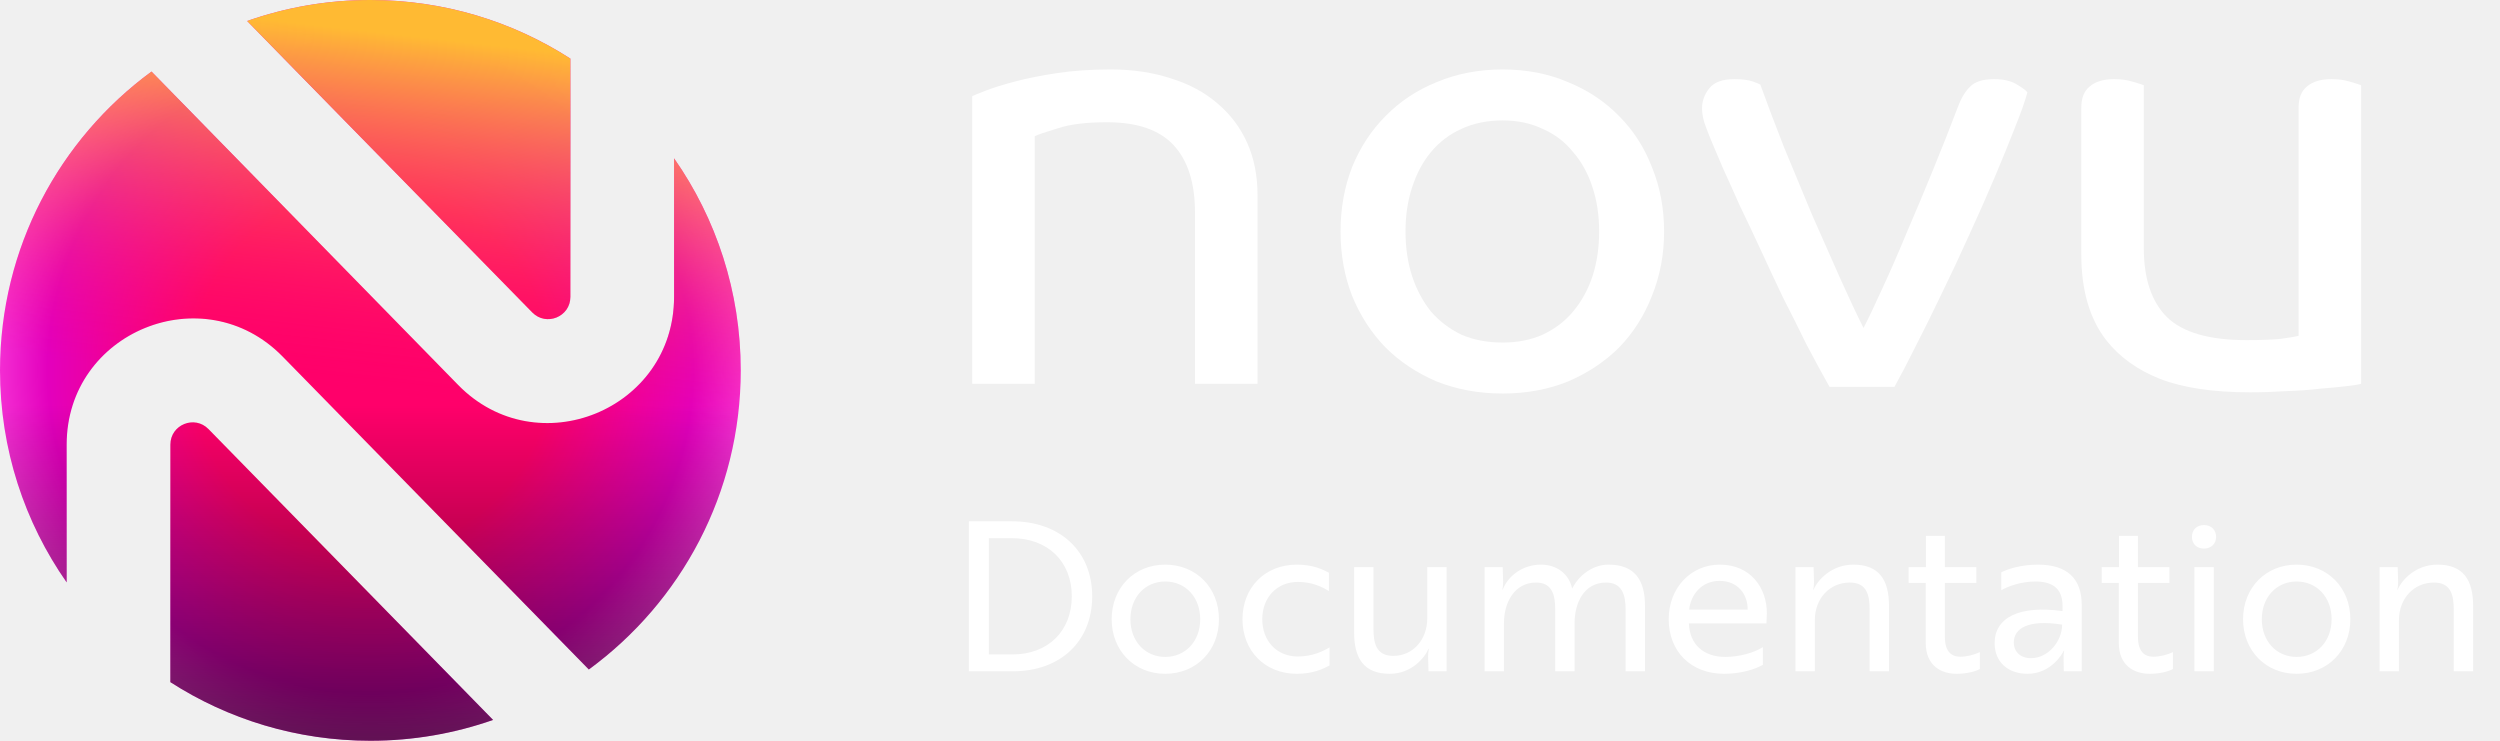
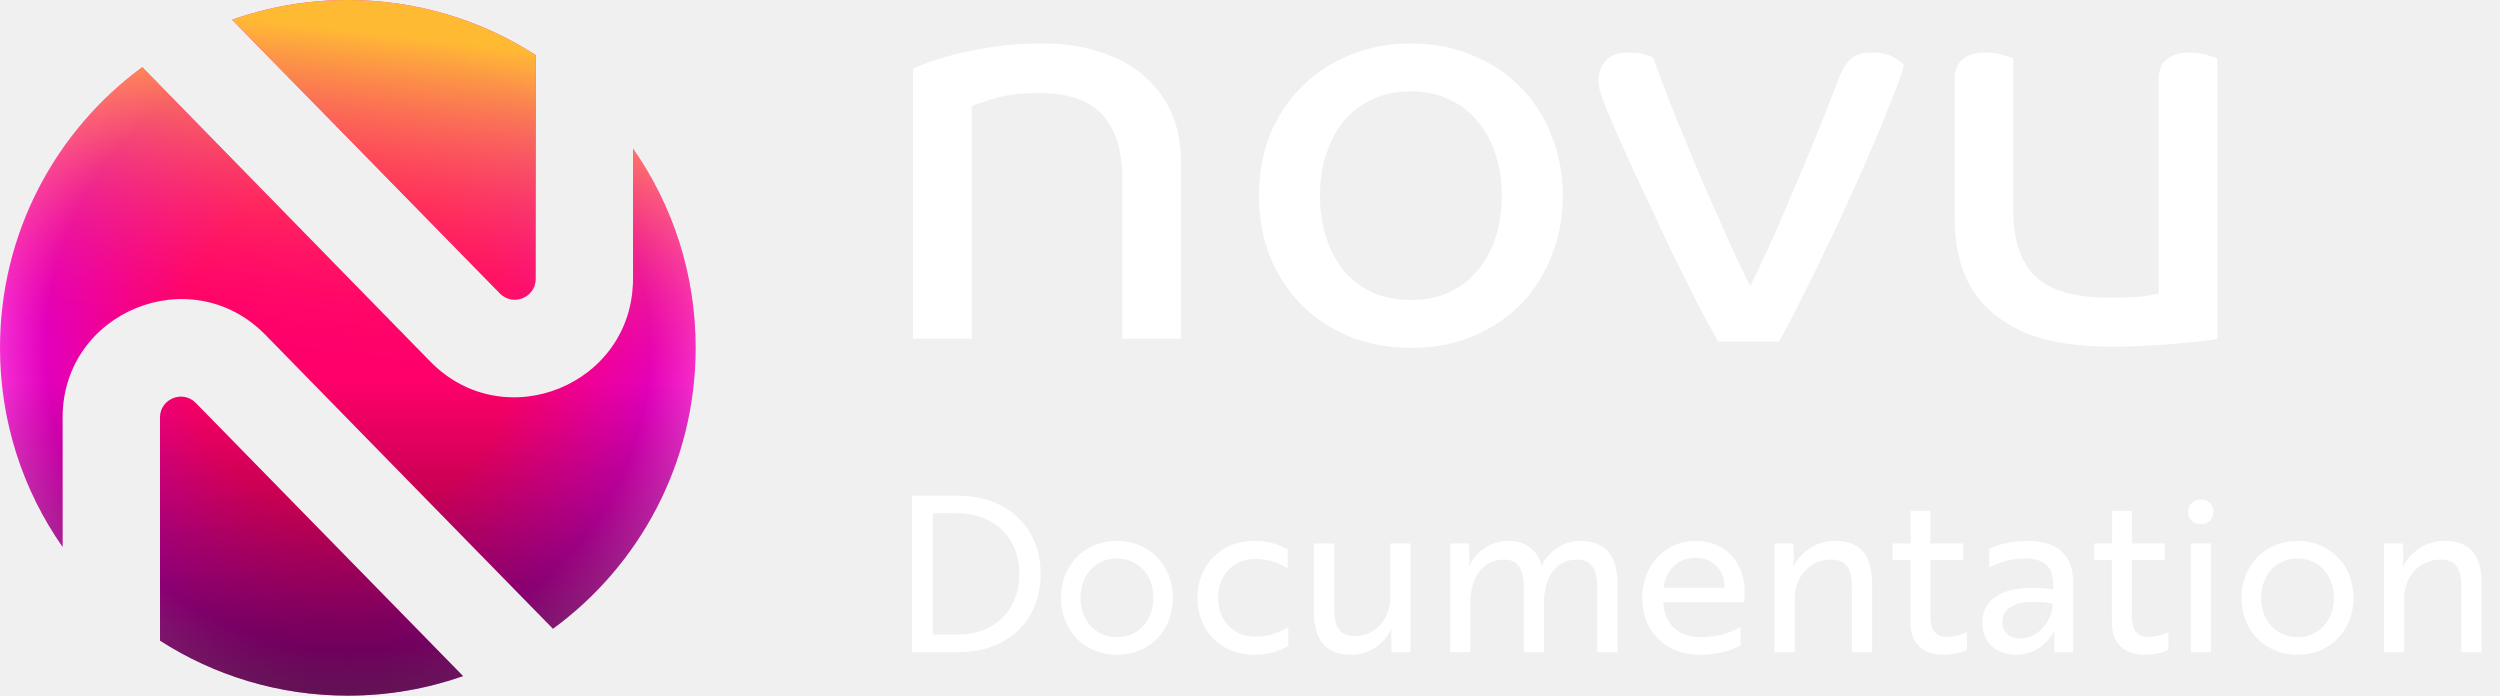
- <svg xmlns="http://www.w3.org/2000/svg" width="108" height="32" viewBox="0 0 108 32" fill="none">
-   <path d="M51.624 16.581V9.187C51.624 7.911 51.318 6.941 50.706 6.277C50.094 5.613 49.133 5.281 47.821 5.281C46.93 5.281 46.222 5.368 45.697 5.543C45.173 5.7 44.841 5.814 44.701 5.884V16.581H42V4.154C42.07 4.119 42.262 4.04 42.577 3.918C42.892 3.795 43.311 3.664 43.836 3.524C44.36 3.385 44.972 3.262 45.671 3.157C46.37 3.052 47.14 3 47.979 3C48.94 3 49.814 3.131 50.601 3.393C51.388 3.638 52.052 3.996 52.594 4.468C53.153 4.94 53.581 5.508 53.879 6.172C54.176 6.836 54.325 7.588 54.325 8.427V16.581H51.624Z" fill="white" />
-   <path d="M71.889 10C71.889 10.996 71.714 11.923 71.364 12.779C71.032 13.636 70.56 14.378 69.948 15.008C69.336 15.619 68.602 16.109 67.745 16.476C66.889 16.825 65.945 17 64.913 17C63.882 17 62.929 16.825 62.055 16.476C61.199 16.109 60.464 15.619 59.852 15.008C59.241 14.378 58.76 13.636 58.41 12.779C58.078 11.923 57.912 10.996 57.912 10C57.912 9.004 58.078 8.077 58.41 7.221C58.76 6.365 59.241 5.63 59.852 5.019C60.464 4.39 61.199 3.9 62.055 3.551C62.929 3.184 63.882 3 64.913 3C65.945 3 66.889 3.184 67.745 3.551C68.602 3.9 69.336 4.39 69.948 5.019C70.56 5.63 71.032 6.365 71.364 7.221C71.714 8.077 71.889 9.004 71.889 10ZM69.083 10C69.083 9.301 68.987 8.663 68.794 8.086C68.602 7.492 68.322 6.985 67.955 6.566C67.606 6.129 67.168 5.796 66.644 5.569C66.137 5.325 65.56 5.202 64.913 5.202C64.249 5.202 63.655 5.325 63.13 5.569C62.623 5.796 62.186 6.129 61.819 6.566C61.469 6.985 61.199 7.492 61.006 8.086C60.814 8.663 60.718 9.301 60.718 10C60.718 10.699 60.814 11.346 61.006 11.94C61.199 12.517 61.469 13.024 61.819 13.461C62.186 13.88 62.623 14.212 63.13 14.457C63.655 14.684 64.249 14.798 64.913 14.798C65.56 14.798 66.137 14.684 66.644 14.457C67.168 14.212 67.606 13.88 67.955 13.461C68.322 13.024 68.602 12.517 68.794 11.94C68.987 11.346 69.083 10.699 69.083 10Z" fill="white" />
-   <path d="M87.583 3.996C87.479 4.381 87.295 4.896 87.033 5.543C86.788 6.172 86.5 6.88 86.167 7.667C85.835 8.453 85.468 9.283 85.066 10.157C84.681 11.014 84.288 11.853 83.886 12.674C83.501 13.478 83.126 14.239 82.758 14.955C82.409 15.654 82.103 16.24 81.841 16.712H79.035C78.72 16.152 78.388 15.541 78.038 14.876C77.706 14.195 77.365 13.513 77.016 12.832C76.684 12.132 76.36 11.442 76.046 10.76C75.731 10.079 75.434 9.449 75.154 8.873C74.892 8.278 74.656 7.754 74.446 7.3C74.254 6.845 74.105 6.496 74 6.251C73.895 6.006 73.79 5.744 73.686 5.464C73.581 5.185 73.528 4.923 73.528 4.678C73.528 4.363 73.633 4.075 73.843 3.813C74.053 3.551 74.411 3.419 74.918 3.419C75.268 3.419 75.539 3.454 75.731 3.524C75.923 3.594 76.028 3.638 76.046 3.655C76.343 4.477 76.684 5.377 77.068 6.356C77.47 7.335 77.872 8.305 78.275 9.266C78.694 10.21 79.096 11.119 79.481 11.992C79.865 12.849 80.206 13.574 80.503 14.168C80.713 13.767 80.984 13.198 81.316 12.464C81.666 11.713 82.024 10.891 82.391 10C82.776 9.109 83.161 8.191 83.545 7.247C83.93 6.303 84.271 5.438 84.568 4.652C84.708 4.267 84.882 3.97 85.092 3.76C85.302 3.533 85.652 3.419 86.141 3.419C86.561 3.419 86.893 3.498 87.138 3.655C87.4 3.813 87.549 3.926 87.583 3.996Z" fill="white" />
-   <path d="M99.299 4.652C99.299 4.232 99.421 3.926 99.666 3.734C99.911 3.524 100.261 3.419 100.715 3.419C101.012 3.419 101.275 3.454 101.502 3.524C101.747 3.594 101.913 3.647 102 3.682V16.581C101.878 16.616 101.659 16.65 101.344 16.685C101.047 16.72 100.68 16.755 100.243 16.79C99.806 16.843 99.325 16.878 98.801 16.895C98.276 16.93 97.743 16.948 97.201 16.948C95.611 16.948 94.317 16.755 93.32 16.371C92.341 15.986 91.564 15.427 90.987 14.693C90.27 13.767 89.912 12.534 89.912 10.996V4.652C89.912 4.232 90.034 3.926 90.279 3.734C90.523 3.524 90.873 3.419 91.328 3.419C91.625 3.419 91.887 3.454 92.114 3.524C92.359 3.594 92.525 3.647 92.612 3.682V10.708C92.612 12.036 92.945 13.033 93.609 13.697C94.291 14.361 95.436 14.693 97.044 14.693C97.656 14.693 98.145 14.675 98.512 14.64C98.897 14.588 99.159 14.544 99.299 14.509V4.652Z" fill="white" />
-   <path d="M43.754 29C45.815 29 47.183 27.704 47.183 25.76C47.183 23.816 45.797 22.52 43.718 22.52H41.855V29H43.754ZM43.709 23.249C45.266 23.249 46.301 24.257 46.301 25.76C46.301 27.263 45.275 28.271 43.745 28.271H42.719V23.249H43.709ZM50.337 24.392C49.005 24.392 48.024 25.391 48.024 26.75C48.024 28.109 49.005 29.108 50.337 29.108C51.678 29.108 52.659 28.109 52.659 26.75C52.659 25.391 51.678 24.392 50.337 24.392ZM50.337 28.379C49.473 28.379 48.834 27.704 48.834 26.75C48.834 25.796 49.473 25.121 50.337 25.121C51.21 25.121 51.849 25.796 51.849 26.75C51.849 27.704 51.21 28.379 50.337 28.379ZM54.53 26.75C54.53 25.805 55.169 25.139 56.069 25.139C56.654 25.139 57.095 25.337 57.41 25.535V24.743C57.14 24.599 56.717 24.392 56.024 24.392C54.638 24.392 53.675 25.391 53.675 26.75C53.675 28.109 54.638 29.108 56.024 29.108C56.726 29.108 57.167 28.892 57.437 28.748V27.965C57.158 28.136 56.69 28.361 56.069 28.361C55.16 28.361 54.53 27.695 54.53 26.75ZM62.493 29V24.5H61.657V26.714C61.657 27.632 61.044 28.334 60.19 28.334C59.443 28.334 59.334 27.776 59.334 27.155V24.5H58.498V27.326C58.498 28.451 58.929 29.108 60.036 29.108C60.964 29.108 61.539 28.433 61.711 28.028H61.728C61.728 28.046 61.693 28.181 61.693 28.37L61.711 29H62.493ZM64.134 24.5V29H64.971V26.912C64.971 26.048 65.412 25.166 66.357 25.166C67.068 25.166 67.185 25.724 67.185 26.327V29H68.022V26.912C68.022 26.066 68.418 25.166 69.381 25.166C70.065 25.166 70.227 25.688 70.227 26.336V29H71.064V26.174C71.064 25.04 70.605 24.392 69.489 24.392C68.796 24.392 68.202 24.86 67.923 25.418H67.914C67.77 24.761 67.221 24.392 66.564 24.392C65.808 24.392 65.16 24.851 64.917 25.472H64.899C64.908 25.454 64.935 25.319 64.935 25.13L64.917 24.5H64.134ZM74.293 24.392C73.052 24.392 72.088 25.391 72.088 26.75C72.088 28.145 73.052 29.108 74.474 29.108C75.203 29.108 75.805 28.919 76.156 28.721V27.956C75.778 28.199 75.139 28.379 74.528 28.379C73.582 28.379 72.989 27.821 72.962 26.939V26.93H76.309C76.309 26.84 76.328 26.669 76.328 26.489C76.328 25.382 75.617 24.392 74.293 24.392ZM75.499 26.336H72.971C73.043 25.688 73.51 25.094 74.284 25.094C75.085 25.094 75.508 25.688 75.499 26.336ZM77.564 24.5V29H78.401V26.786C78.401 25.868 79.031 25.166 79.913 25.166C80.66 25.166 80.768 25.724 80.768 26.345V29H81.605V26.174C81.605 25.049 81.173 24.392 80.066 24.392C79.112 24.392 78.518 25.067 78.347 25.472H78.329C78.338 25.454 78.365 25.319 78.365 25.13L78.347 24.5H77.564ZM82.453 24.5V25.184H83.191V27.767C83.191 28.775 83.875 29.108 84.523 29.108C84.964 29.108 85.333 29.009 85.531 28.901V28.172C85.279 28.289 84.964 28.37 84.685 28.37C84.307 28.37 84.019 28.154 84.019 27.515V25.184H85.378V24.5H84.019V23.15H83.2V24.5H82.453ZM86.456 25.499C86.725 25.337 87.302 25.121 87.922 25.121C88.633 25.121 89.102 25.391 89.102 26.174V26.399C87.221 26.138 86.168 26.687 86.168 27.785C86.168 28.613 86.761 29.108 87.59 29.108C88.606 29.108 89.102 28.235 89.156 28.109H89.174C89.174 28.109 89.138 28.253 89.147 28.469L89.156 29H89.93V26.129C89.93 25.004 89.308 24.392 88.04 24.392C87.302 24.392 86.707 24.59 86.456 24.725V25.499ZM87.734 28.433C87.284 28.433 86.996 28.154 86.996 27.758C86.996 27.146 87.617 26.75 89.084 26.984C89.084 27.686 88.499 28.433 87.734 28.433ZM90.794 24.5V25.184H91.532V27.767C91.532 28.775 92.216 29.108 92.864 29.108C93.305 29.108 93.674 29.009 93.872 28.901V28.172C93.62 28.289 93.305 28.37 93.026 28.37C92.648 28.37 92.36 28.154 92.36 27.515V25.184H93.719V24.5H92.36V23.15H91.541V24.5H90.794ZM94.799 24.5V29H95.636V24.5H94.799ZM94.692 23.195C94.692 23.492 94.898 23.699 95.213 23.699C95.519 23.699 95.736 23.492 95.736 23.195C95.736 22.889 95.519 22.682 95.213 22.682C94.898 22.682 94.692 22.889 94.692 23.195ZM99.213 24.392C97.881 24.392 96.9 25.391 96.9 26.75C96.9 28.109 97.881 29.108 99.213 29.108C100.554 29.108 101.535 28.109 101.535 26.75C101.535 25.391 100.554 24.392 99.213 24.392ZM99.213 28.379C98.349 28.379 97.71 27.704 97.71 26.75C97.71 25.796 98.349 25.121 99.213 25.121C100.086 25.121 100.725 25.796 100.725 26.75C100.725 27.704 100.086 28.379 99.213 28.379ZM102.798 24.5V29H103.635V26.786C103.635 25.868 104.265 25.166 105.147 25.166C105.894 25.166 106.002 25.724 106.002 26.345V29H106.839V26.174C106.839 25.049 106.407 24.392 105.3 24.392C104.346 24.392 103.752 25.067 103.581 25.472H103.563C103.572 25.454 103.599 25.319 103.599 25.13L103.581 24.5H102.798Z" fill="white" />
-   <path fill-rule="evenodd" clip-rule="evenodd" d="M24.64 12.826C24.64 13.686 23.596 14.112 22.994 13.497L10.676 0.907C12.341 0.32 14.133 0 16 0C19.183 0 22.148 0.929 24.64 2.531V12.826ZM29.12 6.84V12.826C29.12 17.701 23.201 20.115 19.792 16.63L6.545 3.091C2.576 6.003 0 10.701 0 16C0 19.407 1.065 22.565 2.88 25.16V19.206C2.88 14.331 8.799 11.917 12.208 15.402L25.437 28.922C29.416 26.011 32 21.308 32 16C32 12.593 30.935 9.435 29.12 6.84ZM9.006 18.535L21.301 31.101C19.642 31.683 17.858 32 16 32C12.818 32 9.852 31.071 7.36 29.469V19.206C7.36 18.346 8.405 17.92 9.006 18.535Z" fill="url(#paint0_radial_5415_12325)" />
-   <path fill-rule="evenodd" clip-rule="evenodd" d="M24.64 12.826C24.64 13.686 23.596 14.112 22.994 13.497L10.676 0.907C12.341 0.32 14.133 0 16 0C19.183 0 22.148 0.929 24.64 2.531V12.826ZM29.12 6.84V12.826C29.12 17.701 23.201 20.115 19.792 16.63L6.545 3.091C2.576 6.003 0 10.701 0 16C0 19.407 1.065 22.565 2.88 25.16V19.206C2.88 14.331 8.799 11.917 12.208 15.402L25.437 28.922C29.416 26.011 32 21.308 32 16C32 12.593 30.935 9.435 29.12 6.84ZM9.006 18.535L21.301 31.101C19.642 31.683 17.858 32 16 32C12.818 32 9.852 31.071 7.36 29.469V19.206C7.36 18.346 8.405 17.92 9.006 18.535Z" fill="url(#paint1_linear_5415_12325)" />
-   <path fill-rule="evenodd" clip-rule="evenodd" d="M24.64 12.826C24.64 13.686 23.596 14.112 22.994 13.497L10.676 0.907C12.341 0.32 14.133 0 16 0C19.183 0 22.148 0.929 24.64 2.531V12.826ZM29.12 6.84V12.826C29.12 17.701 23.201 20.115 19.792 16.63L6.545 3.091C2.576 6.003 0 10.701 0 16C0 19.407 1.065 22.565 2.88 25.16V19.206C2.88 14.331 8.799 11.917 12.208 15.402L25.437 28.922C29.416 26.011 32 21.308 32 16C32 12.593 30.935 9.435 29.12 6.84ZM9.006 18.535L21.301 31.101C19.642 31.683 17.858 32 16 32C12.818 32 9.852 31.071 7.36 29.469V19.206C7.36 18.346 8.405 17.92 9.006 18.535Z" fill="url(#paint2_linear_5415_12325)" />
+ <svg xmlns="http://www.w3.org/2000/svg" width="115" height="32" viewBox="0 0 115 32" fill="none">
+   <path d="M51.624 15.581V8.187C51.624 6.911 51.318 5.941 50.706 5.277C50.094 4.613 49.133 4.281 47.821 4.281C46.93 4.281 46.222 4.368 45.697 4.543C45.173 4.7 44.841 4.814 44.701 4.884V15.581H42V3.154C42.07 3.119 42.262 3.04 42.577 2.918C42.892 2.795 43.311 2.664 43.836 2.524C44.36 2.385 44.972 2.262 45.671 2.157C46.37 2.052 47.14 2 47.979 2C48.94 2 49.814 2.131 50.601 2.393C51.388 2.638 52.052 2.996 52.594 3.468C53.153 3.94 53.581 4.508 53.879 5.172C54.176 5.836 54.325 6.588 54.325 7.427V15.581H51.624Z" fill="white" />
+   <path d="M71.889 9C71.889 9.996 71.714 10.923 71.364 11.779C71.032 12.636 70.56 13.378 69.948 14.008C69.336 14.619 68.602 15.109 67.745 15.476C66.889 15.825 65.945 16 64.913 16C63.882 16 62.929 15.825 62.055 15.476C61.199 15.109 60.464 14.619 59.852 14.008C59.241 13.378 58.76 12.636 58.41 11.779C58.078 10.923 57.912 9.996 57.912 9C57.912 8.004 58.078 7.077 58.41 6.221C58.76 5.365 59.241 4.63 59.852 4.019C60.464 3.39 61.199 2.9 62.055 2.551C62.929 2.184 63.882 2 64.913 2C65.945 2 66.889 2.184 67.745 2.551C68.602 2.9 69.336 3.39 69.948 4.019C70.56 4.63 71.032 5.365 71.364 6.221C71.714 7.077 71.889 8.004 71.889 9ZM69.083 9C69.083 8.301 68.987 7.663 68.794 7.086C68.602 6.492 68.322 5.985 67.955 5.566C67.606 5.129 67.168 4.796 66.644 4.569C66.137 4.325 65.56 4.202 64.913 4.202C64.249 4.202 63.655 4.325 63.13 4.569C62.623 4.796 62.186 5.129 61.819 5.566C61.469 5.985 61.199 6.492 61.006 7.086C60.814 7.663 60.718 8.301 60.718 9C60.718 9.699 60.814 10.346 61.006 10.94C61.199 11.517 61.469 12.024 61.819 12.461C62.186 12.88 62.623 13.212 63.13 13.457C63.655 13.684 64.249 13.798 64.913 13.798C65.56 13.798 66.137 13.684 66.644 13.457C67.168 13.212 67.606 12.88 67.955 12.461C68.322 12.024 68.602 11.517 68.794 10.94C68.987 10.346 69.083 9.699 69.083 9Z" fill="white" />
+   <path d="M87.583 2.996C87.479 3.381 87.295 3.896 87.033 4.543C86.788 5.172 86.5 5.88 86.167 6.667C85.835 7.453 85.468 8.283 85.066 9.157C84.681 10.014 84.288 10.853 83.886 11.674C83.501 12.478 83.126 13.239 82.758 13.955C82.409 14.654 82.103 15.24 81.841 15.712H79.035C78.72 15.152 78.388 14.541 78.038 13.876C77.706 13.195 77.365 12.513 77.016 11.832C76.684 11.132 76.36 10.442 76.046 9.76C75.731 9.079 75.434 8.449 75.154 7.873C74.892 7.278 74.656 6.754 74.446 6.3C74.254 5.845 74.105 5.496 74 5.251C73.895 5.006 73.79 4.744 73.686 4.464C73.581 4.185 73.528 3.923 73.528 3.678C73.528 3.363 73.633 3.075 73.843 2.813C74.053 2.551 74.411 2.419 74.918 2.419C75.268 2.419 75.539 2.454 75.731 2.524C75.923 2.594 76.028 2.638 76.046 2.655C76.343 3.477 76.684 4.377 77.068 5.356C77.47 6.335 77.872 7.305 78.275 8.266C78.694 9.21 79.096 10.119 79.481 10.992C79.865 11.849 80.206 12.574 80.503 13.168C80.713 12.767 80.984 12.198 81.316 11.464C81.666 10.713 82.024 9.891 82.391 9C82.776 8.109 83.161 7.191 83.545 6.247C83.93 5.303 84.271 4.438 84.568 3.652C84.708 3.267 84.882 2.97 85.092 2.76C85.302 2.533 85.652 2.419 86.141 2.419C86.561 2.419 86.893 2.498 87.138 2.655C87.4 2.813 87.549 2.926 87.583 2.996Z" fill="white" />
+   <path d="M99.299 3.652C99.299 3.232 99.421 2.926 99.666 2.734C99.911 2.524 100.261 2.419 100.715 2.419C101.012 2.419 101.275 2.454 101.502 2.524C101.747 2.594 101.913 2.647 102 2.682V15.581C101.878 15.616 101.659 15.65 101.344 15.685C101.047 15.72 100.68 15.755 100.243 15.79C99.806 15.843 99.325 15.878 98.801 15.895C98.276 15.93 97.743 15.948 97.201 15.948C95.611 15.948 94.317 15.755 93.32 15.371C92.341 14.986 91.564 14.427 90.987 13.693C90.27 12.767 89.912 11.534 89.912 9.996V3.652C89.912 3.232 90.034 2.926 90.279 2.734C90.523 2.524 90.873 2.419 91.328 2.419C91.625 2.419 91.887 2.454 92.114 2.524C92.359 2.594 92.525 2.647 92.612 2.682V9.708C92.612 11.036 92.945 12.033 93.609 12.697C94.291 13.361 95.436 13.693 97.044 13.693C97.656 13.693 98.145 13.675 98.512 13.64C98.897 13.588 99.159 13.544 99.299 13.509V3.652Z" fill="white" />
+   <path d="M44.06 30C46.35 30 47.87 28.56 47.87 26.4C47.87 24.24 46.33 22.8 44.02 22.8H41.95V30H44.06ZM44.01 23.61C45.74 23.61 46.89 24.73 46.89 26.4C46.89 28.07 45.75 29.19 44.05 29.19H42.91V23.61H44.01Z" fill="white" />
+   <path d="M51.375 24.88C49.895 24.88 48.805 25.99 48.805 27.5C48.805 29.01 49.895 30.12 51.375 30.12C52.865 30.12 53.955 29.01 53.955 27.5C53.955 25.99 52.865 24.88 51.375 24.88ZM51.375 29.31C50.415 29.31 49.705 28.56 49.705 27.5C49.705 26.44 50.415 25.69 51.375 25.69C52.345 25.69 53.055 26.44 53.055 27.5C53.055 28.56 52.345 29.31 51.375 29.31Z" fill="white" />
+   <path d="M56.034 27.5C56.034 26.45 56.744 25.71 57.744 25.71C58.394 25.71 58.884 25.93 59.234 26.15V25.27C58.934 25.11 58.464 24.88 57.694 24.88C56.154 24.88 55.084 25.99 55.084 27.5C55.084 29.01 56.154 30.12 57.694 30.12C58.474 30.12 58.964 29.88 59.264 29.72V28.85C58.954 29.04 58.434 29.29 57.744 29.29C56.734 29.29 56.034 28.55 56.034 27.5Z" fill="white" />
+   <path d="M64.882 30V25H63.952V27.46C63.952 28.48 63.272 29.26 62.322 29.26C61.492 29.26 61.372 28.64 61.372 27.95V25H60.442V28.14C60.442 29.39 60.922 30.12 62.152 30.12C63.182 30.12 63.822 29.37 64.012 28.92H64.032C64.032 28.94 63.992 29.09 63.992 29.3L64.012 30H64.882Z" fill="white" />
+   <path d="M66.705 25V30H67.635V27.68C67.635 26.72 68.125 25.74 69.175 25.74C69.965 25.74 70.095 26.36 70.095 27.03V30H71.025V27.68C71.025 26.74 71.465 25.74 72.535 25.74C73.295 25.74 73.475 26.32 73.475 27.04V30H74.405V26.86C74.405 25.6 73.895 24.88 72.655 24.88C71.885 24.88 71.225 25.4 70.915 26.02H70.905C70.745 25.29 70.135 24.88 69.405 24.88C68.565 24.88 67.845 25.39 67.575 26.08H67.555C67.565 26.06 67.595 25.91 67.595 25.7L67.575 25H66.705Z" fill="white" />
+   <path d="M77.993 24.88C76.613 24.88 75.543 25.99 75.543 27.5C75.543 29.05 76.613 30.12 78.193 30.12C79.003 30.12 79.673 29.91 80.063 29.69V28.84C79.643 29.11 78.933 29.31 78.253 29.31C77.203 29.31 76.543 28.69 76.513 27.71V27.7H80.233C80.233 27.6 80.253 27.41 80.253 27.21C80.253 25.98 79.463 24.88 77.993 24.88ZM79.333 27.04H76.523C76.603 26.32 77.123 25.66 77.983 25.66C78.873 25.66 79.343 26.32 79.333 27.04Z" fill="white" />
+   <path d="M81.627 25V30H82.557V27.54C82.557 26.52 83.257 25.74 84.237 25.74C85.067 25.74 85.187 26.36 85.187 27.05V30H86.117V26.86C86.117 25.61 85.637 24.88 84.407 24.88C83.347 24.88 82.687 25.63 82.497 26.08H82.477C82.487 26.06 82.517 25.91 82.517 25.7L82.497 25H81.627Z" fill="white" />
+   <path d="M87.059 25V25.76H87.879V28.63C87.879 29.75 88.639 30.12 89.359 30.12C89.849 30.12 90.259 30.01 90.479 29.89V29.08C90.199 29.21 89.849 29.3 89.539 29.3C89.119 29.3 88.799 29.06 88.799 28.35V25.76H90.309V25H88.799V23.5H87.889V25H87.059Z" fill="white" />
+   <path d="M91.506 26.11C91.806 25.93 92.446 25.69 93.136 25.69C93.926 25.69 94.446 25.99 94.446 26.86V27.11C92.356 26.82 91.186 27.43 91.186 28.65C91.186 29.57 91.846 30.12 92.766 30.12C93.896 30.12 94.446 29.15 94.506 29.01H94.526C94.526 29.01 94.486 29.17 94.496 29.41L94.506 30H95.366V26.81C95.366 25.56 94.676 24.88 93.266 24.88C92.446 24.88 91.786 25.1 91.506 25.25V26.11ZM92.926 29.37C92.426 29.37 92.106 29.06 92.106 28.62C92.106 27.94 92.796 27.5 94.426 27.76C94.426 28.54 93.776 29.37 92.926 29.37Z" fill="white" />
+   <path d="M96.327 25V25.76H97.147V28.63C97.147 29.75 97.907 30.12 98.627 30.12C99.117 30.12 99.527 30.01 99.747 29.89V29.08C99.467 29.21 99.117 29.3 98.807 29.3C98.387 29.3 98.067 29.06 98.067 28.35V25.76H99.577V25H98.067V23.5H97.157V25H96.327Z" fill="white" />
+   <path d="M100.777 25V30H101.707V25H100.777ZM100.657 23.55C100.657 23.88 100.887 24.11 101.237 24.11C101.577 24.11 101.817 23.88 101.817 23.55C101.817 23.21 101.577 22.98 101.237 22.98C100.887 22.98 100.657 23.21 100.657 23.55Z" fill="white" />
+   <path d="M105.681 24.88C104.201 24.88 103.111 25.99 103.111 27.5C103.111 29.01 104.201 30.12 105.681 30.12C107.171 30.12 108.261 29.01 108.261 27.5C108.261 25.99 107.171 24.88 105.681 24.88ZM105.681 29.31C104.721 29.31 104.011 28.56 104.011 27.5C104.011 26.44 104.721 25.69 105.681 25.69C106.651 25.69 107.361 26.44 107.361 27.5C107.361 28.56 106.651 29.31 105.681 29.31Z" fill="white" />
+   <path d="M109.664 25V30H110.594V27.54C110.594 26.52 111.294 25.74 112.274 25.74C113.104 25.74 113.224 26.36 113.224 27.05V30H114.154V26.86C114.154 25.61 113.674 24.88 112.444 24.88C111.384 24.88 110.724 25.63 110.534 26.08H110.514C110.524 26.06 110.554 25.91 110.554 25.7L110.534 25H109.664Z" fill="white" />
+   <path fill-rule="evenodd" clip-rule="evenodd" d="M24.64 12.826C24.64 13.686 23.596 14.112 22.994 13.497L10.676 0.907C12.341 0.32 14.133 0 16 0C19.183 0 22.148 0.929 24.64 2.531V12.826ZM29.12 6.84V12.826C29.12 17.701 23.201 20.115 19.792 16.63L6.545 3.091C2.576 6.003 0 10.701 0 16C0 19.407 1.065 22.565 2.88 25.16V19.206C2.88 14.331 8.799 11.917 12.208 15.402L25.437 28.922C29.416 26.011 32 21.308 32 16C32 12.593 30.935 9.435 29.12 6.84ZM9.006 18.535L21.301 31.101C19.642 31.683 17.858 32 16 32C12.818 32 9.852 31.071 7.36 29.469V19.206C7.36 18.346 8.405 17.92 9.006 18.535Z" fill="url(#paint0_radial_5961_16650)" />
+   <path fill-rule="evenodd" clip-rule="evenodd" d="M24.64 12.826C24.64 13.686 23.596 14.112 22.994 13.497L10.676 0.907C12.341 0.32 14.133 0 16 0C19.183 0 22.148 0.929 24.64 2.531V12.826ZM29.12 6.84V12.826C29.12 17.701 23.201 20.115 19.792 16.63L6.545 3.091C2.576 6.003 0 10.701 0 16C0 19.407 1.065 22.565 2.88 25.16V19.206C2.88 14.331 8.799 11.917 12.208 15.402L25.437 28.922C29.416 26.011 32 21.308 32 16C32 12.593 30.935 9.435 29.12 6.84ZM9.006 18.535L21.301 31.101C19.642 31.683 17.858 32 16 32C12.818 32 9.852 31.071 7.36 29.469V19.206C7.36 18.346 8.405 17.92 9.006 18.535Z" fill="url(#paint1_linear_5961_16650)" />
+   <path fill-rule="evenodd" clip-rule="evenodd" d="M24.64 12.826C24.64 13.686 23.596 14.112 22.994 13.497L10.676 0.907C12.341 0.32 14.133 0 16 0C19.183 0 22.148 0.929 24.64 2.531V12.826ZM29.12 6.84V12.826C29.12 17.701 23.201 20.115 19.792 16.63L6.545 3.091C2.576 6.003 0 10.701 0 16C0 19.407 1.065 22.565 2.88 25.16V19.206C2.88 14.331 8.799 11.917 12.208 15.402L25.437 28.922C29.416 26.011 32 21.308 32 16C32 12.593 30.935 9.435 29.12 6.84ZM9.006 18.535L21.301 31.101C19.642 31.683 17.858 32 16 32C12.818 32 9.852 31.071 7.36 29.469V19.206C7.36 18.346 8.405 17.92 9.006 18.535Z" fill="url(#paint2_linear_5961_16650)" />
  <defs>
-     <radialGradient id="paint0_radial_5415_12325" cx="0" cy="0" r="1" gradientUnits="userSpaceOnUse" gradientTransform="translate(16 16) rotate(135) scale(22.6274 22.6274)">
+     <radialGradient id="paint0_radial_5961_16650" cx="0" cy="0" r="1" gradientUnits="userSpaceOnUse" gradientTransform="translate(16 16) rotate(135) scale(22.6274 22.6274)">
      <stop offset="0.34" stop-color="#FF006A" />
      <stop offset="0.613" stop-color="#E300BD" />
      <stop offset="0.767" stop-color="#FF4CE1" />
    </radialGradient>
-     <linearGradient id="paint1_linear_5415_12325" x1="19.733" y1="-1.067" x2="16" y2="32" gradientUnits="userSpaceOnUse">
+     <linearGradient id="paint1_linear_5961_16650" x1="19.733" y1="-1.067" x2="16" y2="32" gradientUnits="userSpaceOnUse">
      <stop offset="0.085" stop-color="#FFBA33" />
      <stop offset="0.553" stop-color="#FF006A" stop-opacity="0" />
    </linearGradient>
-     <linearGradient id="paint2_linear_5415_12325" x1="16" y1="0" x2="16" y2="32" gradientUnits="userSpaceOnUse">
+     <linearGradient id="paint2_linear_5961_16650" x1="16" y1="0" x2="16" y2="32" gradientUnits="userSpaceOnUse">
      <stop offset="0.547" stop-opacity="0" />
      <stop offset="1" stop-opacity="0.6" />
    </linearGradient>
  </defs>
</svg>
